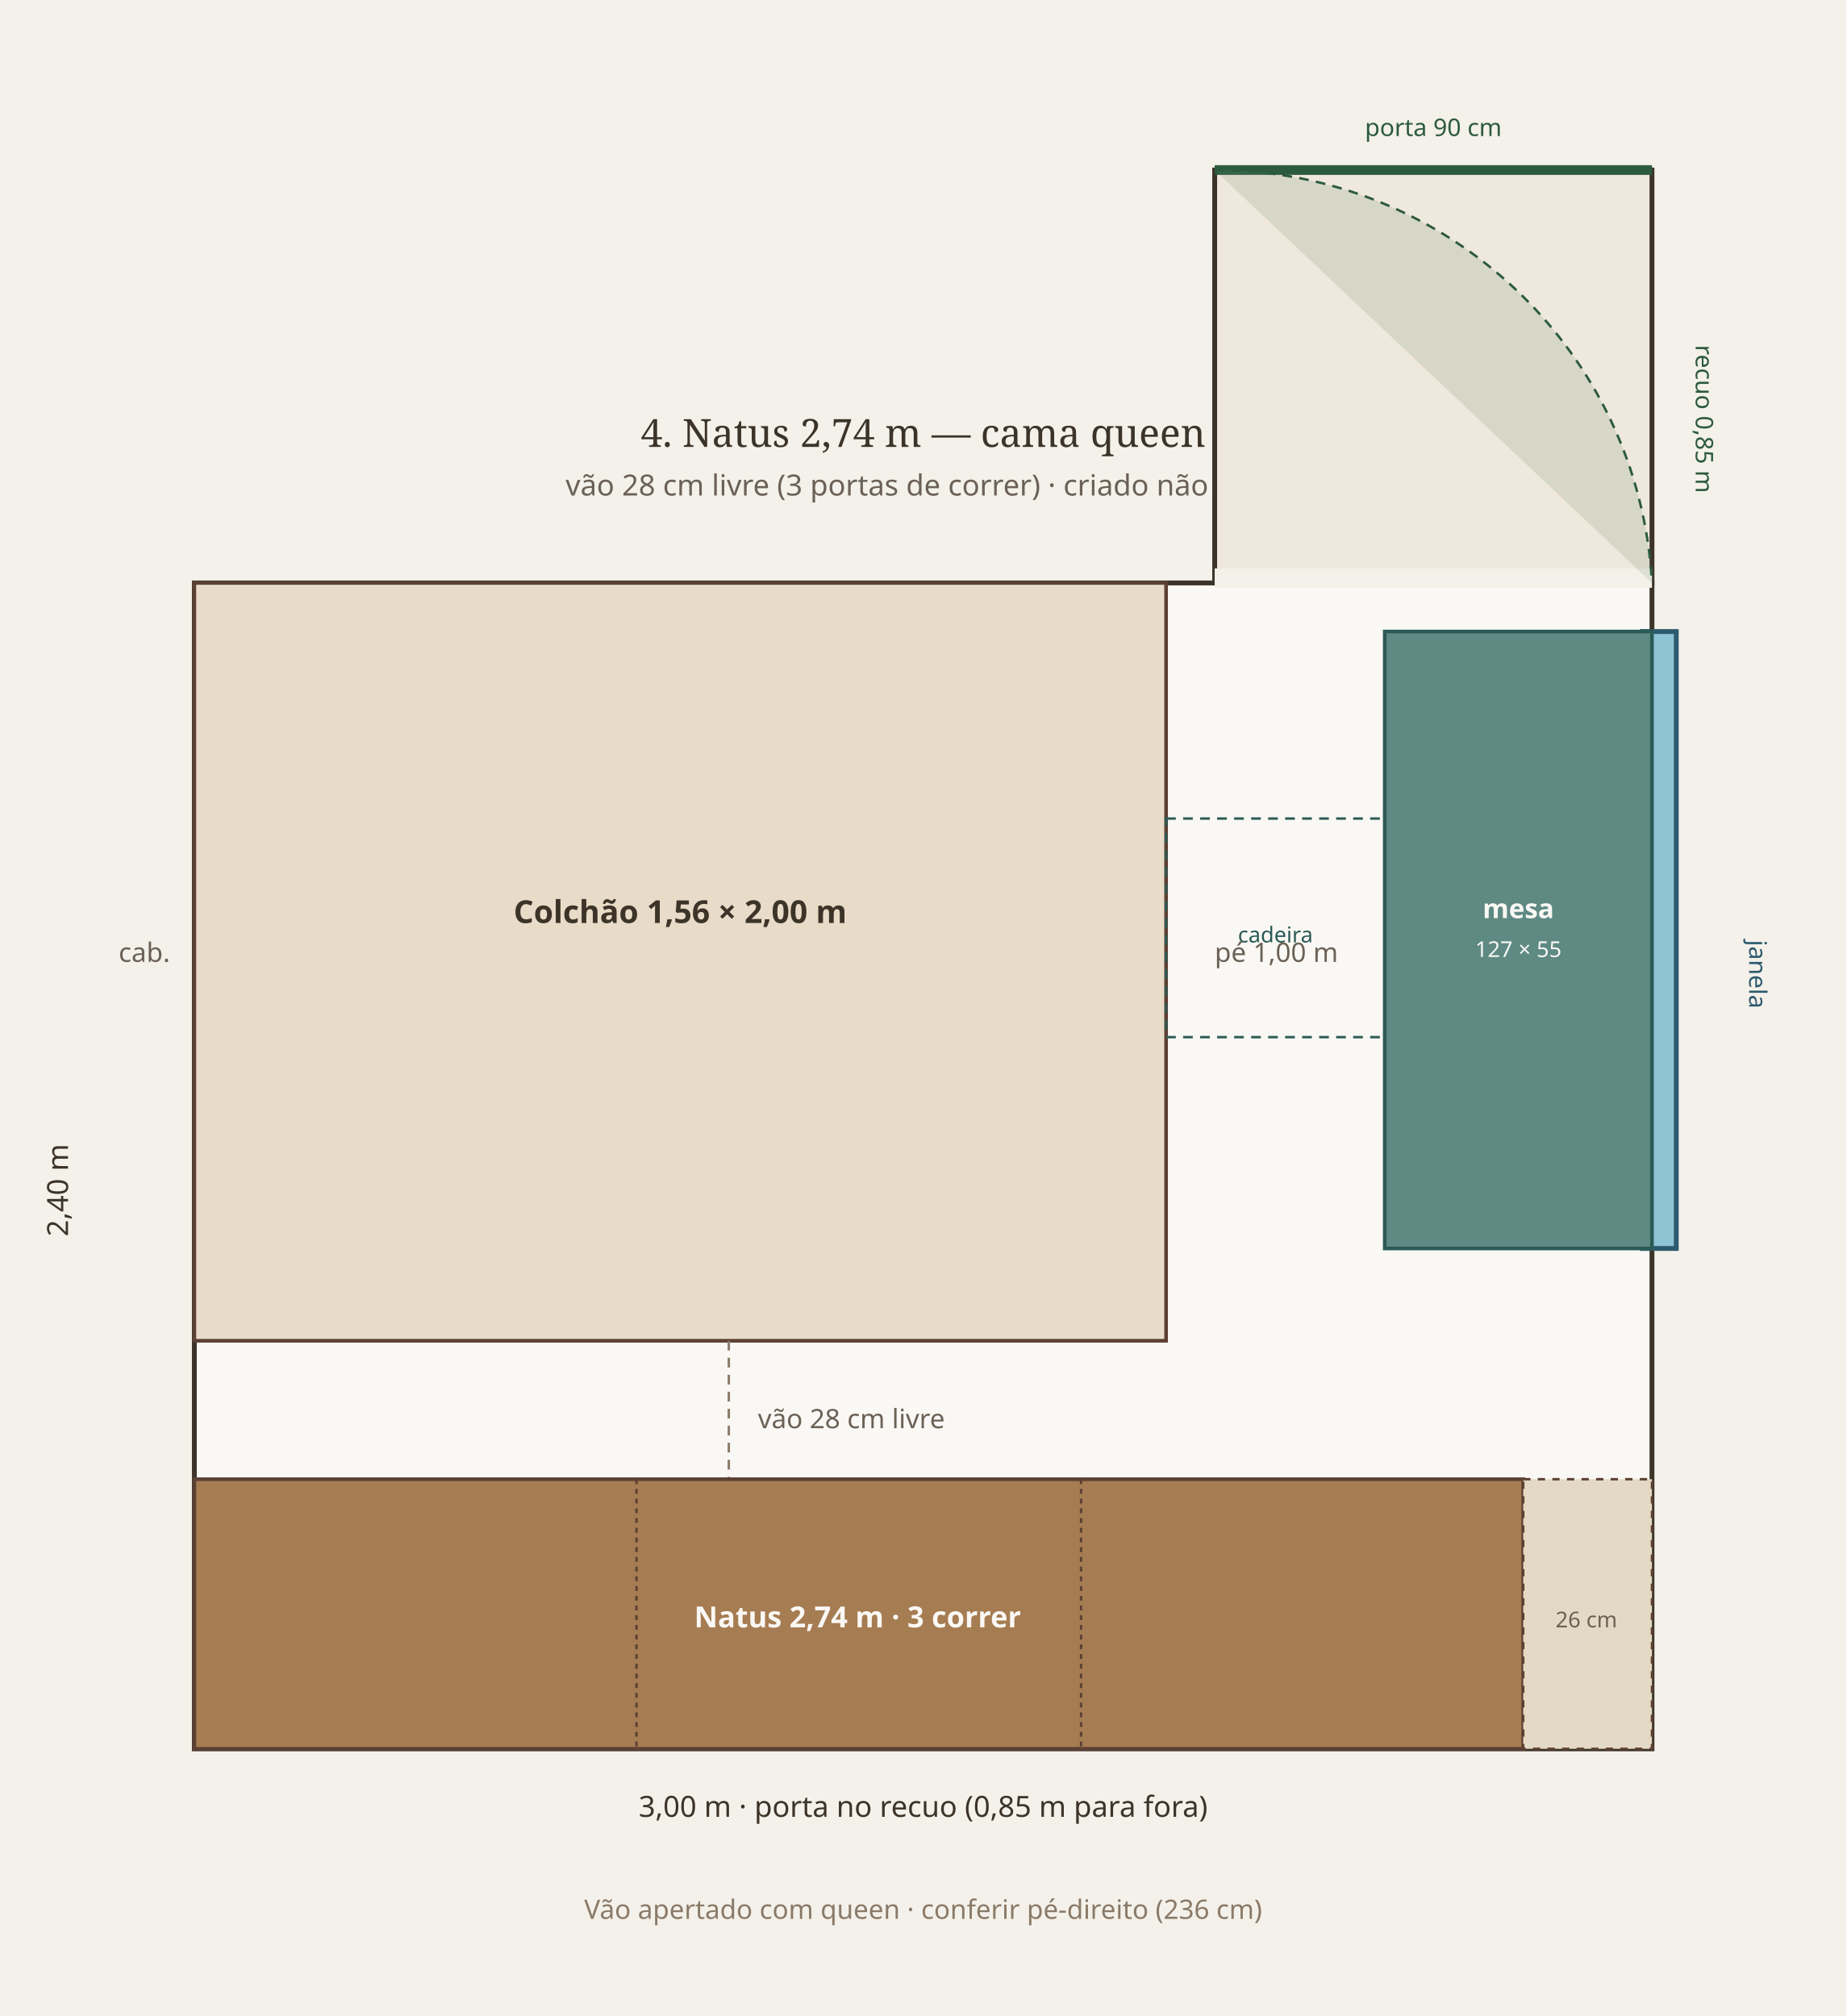
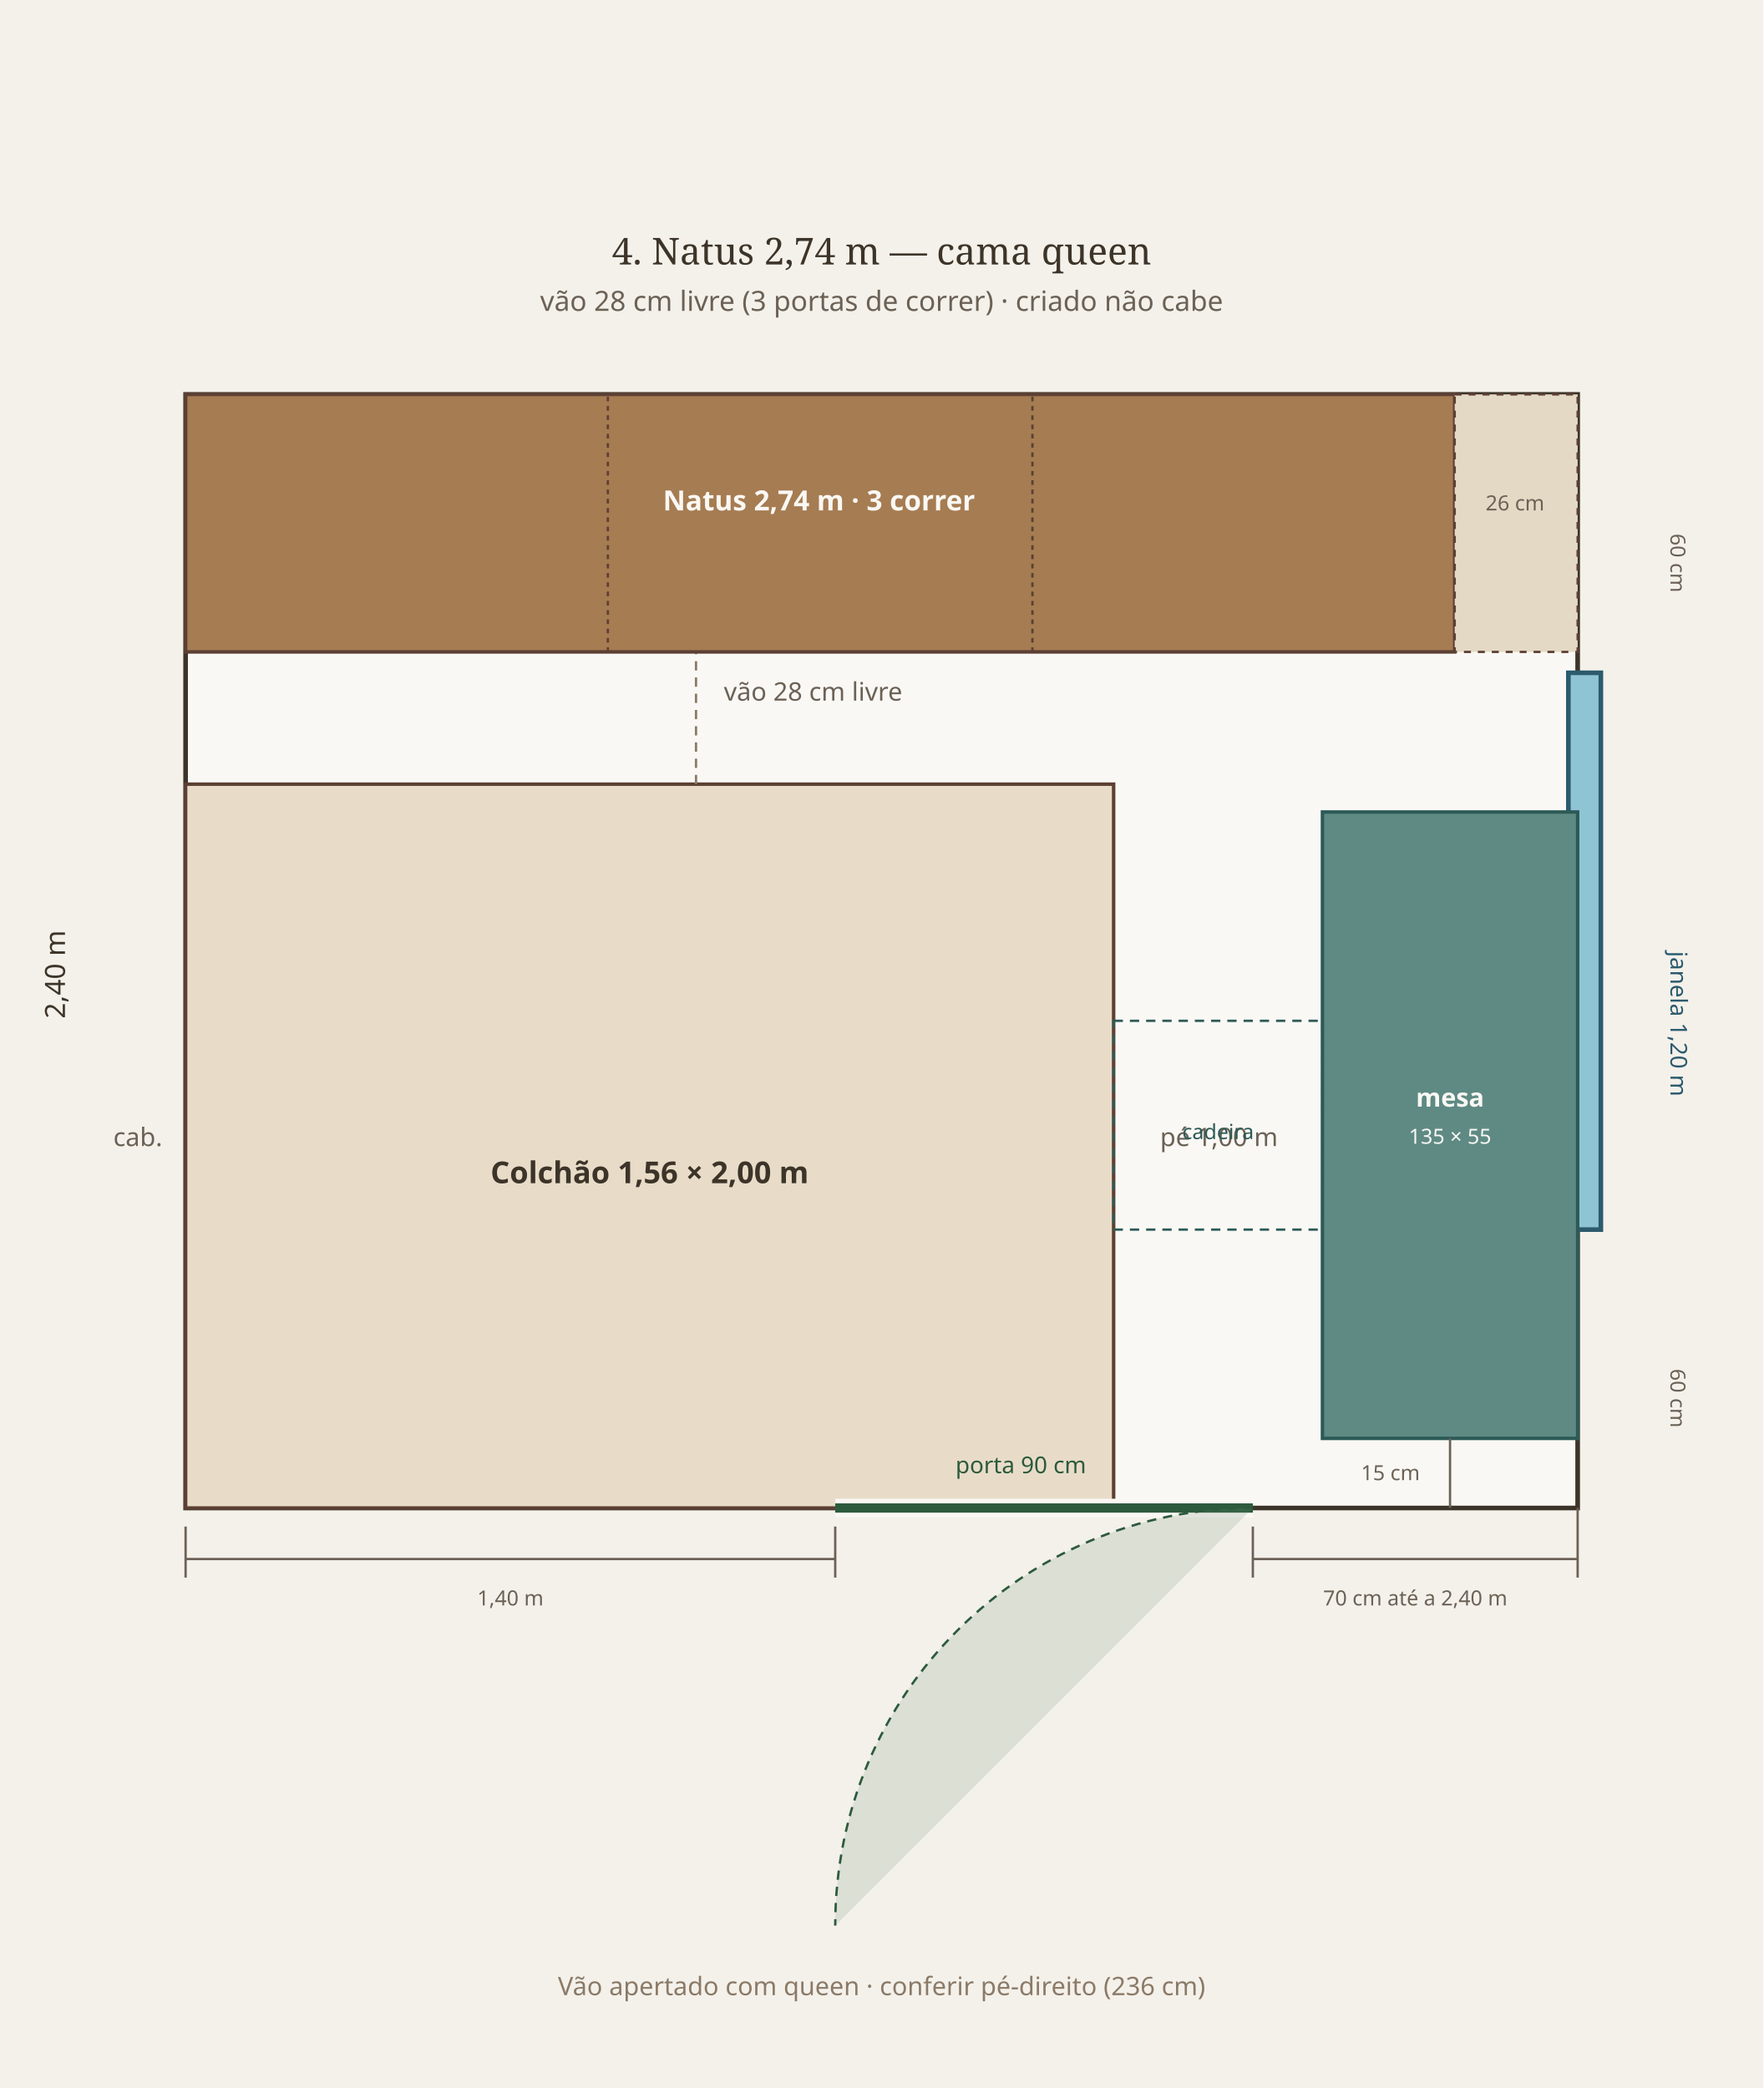
- <svg xmlns="http://www.w3.org/2000/svg" viewBox="0 -150 760 830" role="img">
-   <rect x="0" y="-150" width="760" height="830" fill="#f4f1ea" />
+ <svg xmlns="http://www.w3.org/2000/svg" viewBox="0 -80 760 900" role="img">
+   <rect x="0" y="-80" width="760" height="900" fill="#f4f1ea" />
  <text x="380" y="34" text-anchor="middle" font-family="Georgia, serif" font-size="16" fill="#3d3429">4. Natus 2,74 m — cama queen</text>
  <text x="380" y="54" text-anchor="middle" font-family="system-ui, sans-serif" font-size="12" fill="#6b6156">vão 28 cm livre (3 portas de correr) · criado não cabe</text>
  <rect x="80" y="90" width="600" height="480" fill="#faf8f4" stroke="#3d3429" stroke-width="2" />
-   <rect x="80" y="90" width="400" height="312" fill="#e8dcc8" stroke="#5c4033" stroke-width="1.5" />
-   <text x="280" y="230" text-anchor="middle" font-family="system-ui, sans-serif" font-size="13" fill="#3d3429" font-weight="600">Colchão 1,56 × 2,00 m</text>
-   <text x="70" y="246" text-anchor="end" font-family="system-ui, sans-serif" font-size="11" fill="#6b6156">cab.</text>
-   <text x="500" y="246" font-family="system-ui, sans-serif" font-size="11" fill="#6b6156">pé 1,00 m</text>
-   <line x1="300" y1="402" x2="300" y2="459" stroke="#8a7a68" stroke-dasharray="4 3" />
-   <text x="312" y="438" font-family="system-ui, sans-serif" font-size="11" fill="#6b6156">vão 28 cm livre</text>
-   <rect x="80" y="459" width="547" height="111" fill="#a67c52" stroke="#5c4033" stroke-width="1.5" />
-   <line x1="262" y1="459" x2="262" y2="570" stroke="#5c4033" stroke-dasharray="2 2" />
-   <line x1="445" y1="459" x2="445" y2="570" stroke="#5c4033" stroke-dasharray="2 2" />
-   <text x="353" y="520" text-anchor="middle" font-family="system-ui, sans-serif" font-size="12" fill="#faf8f4" font-weight="600">Natus 2,74 m · 3 correr</text>
-   <rect x="627" y="459" width="53" height="111" fill="#e4d9c4" stroke="#5c4033" stroke-dasharray="3 3" />
-   <text x="653" y="520" text-anchor="middle" font-family="system-ui, sans-serif" font-size="9" fill="#6b6156">26 cm</text>
-   <rect x="500" y="-80" width="180" height="170" fill="#efe8dc" stroke="#3d3429" stroke-width="2" />
-   <rect x="500" y="84" width="180" height="8" fill="#f4f1ea" />
-   <line x1="500" y1="-80" x2="680" y2="-80" stroke="#2c5a3d" stroke-width="4" />
-   <path d="M500 -80 A180 180 0 0 1 680 90" fill="#6b8f71" fill-opacity="0.18" stroke="#2c5a3d" stroke-dasharray="4 3" />
-   <text x="590" y="-94" text-anchor="middle" font-family="system-ui, sans-serif" font-size="10" fill="#2c5a3d">porta 90 cm</text>
-   <text x="698" y="-8" font-family="system-ui, sans-serif" font-size="10" fill="#2c5a3d" transform="rotate(90 698 -8)">recuo 0,85 m</text>
-   <rect x="676" y="110" width="14" height="254" fill="#8ec4d4" stroke="#2c5a6e" stroke-width="2" />
-   <text x="720" y="237" font-family="system-ui, sans-serif" font-size="10" fill="#2c5a6e" transform="rotate(90 720 237)">janela</text>
-   <rect x="570" y="110" width="110" height="254" fill="#5f8a84" stroke="#2c5a56" stroke-width="1.5" />
-   <text x="625" y="228" text-anchor="middle" font-family="system-ui, sans-serif" font-size="11" fill="#faf8f4" font-weight="600">mesa</text>
-   <text x="625" y="244" text-anchor="middle" font-family="system-ui, sans-serif" font-size="9" fill="#faf8f4">127 × 55</text>
-   <rect x="480" y="187" width="90" height="90" fill="none" stroke="#2c5a56" stroke-dasharray="4 3" />
-   <text x="525" y="238" text-anchor="middle" font-family="system-ui, sans-serif" font-size="9" fill="#2c5a56">cadeira</text>
-   <text x="380" y="598" text-anchor="middle" font-family="system-ui, sans-serif" font-size="12" fill="#3d3429">3,00 m · porta no recuo (0,85 m para fora)</text>
+   <rect x="80" y="258" width="400" height="312" fill="#e8dcc8" stroke="#5c4033" stroke-width="1.5" />
+   <text x="280" y="430" text-anchor="middle" font-family="system-ui, sans-serif" font-size="13" fill="#3d3429" font-weight="600">Colchão 1,56 × 2,00 m</text>
+   <text x="70" y="414" text-anchor="end" font-family="system-ui, sans-serif" font-size="11" fill="#6b6156">cab.</text>
+   <text x="500" y="414" font-family="system-ui, sans-serif" font-size="11" fill="#6b6156">pé 1,00 m</text>
+   <line x1="300" y1="258" x2="300" y2="201" stroke="#8a7a68" stroke-dasharray="4 3" />
+   <text x="312" y="222" font-family="system-ui, sans-serif" font-size="11" fill="#6b6156">vão 28 cm livre</text>
+   <rect x="80" y="90" width="547" height="111" fill="#a67c52" stroke="#5c4033" stroke-width="1.5" />
+   <line x1="262" y1="201" x2="262" y2="90" stroke="#5c4033" stroke-dasharray="2 2" />
+   <line x1="445" y1="201" x2="445" y2="90" stroke="#5c4033" stroke-dasharray="2 2" />
+   <text x="353" y="140" text-anchor="middle" font-family="system-ui, sans-serif" font-size="12" fill="#faf8f4" font-weight="600">Natus 2,74 m · 3 correr</text>
+   <rect x="627" y="90" width="53" height="111" fill="#e4d9c4" stroke="#5c4033" stroke-dasharray="3 3" />
+   <text x="653" y="140" text-anchor="middle" font-family="system-ui, sans-serif" font-size="9" fill="#6b6156">26 cm</text>
+   <rect x="360" y="566" width="180" height="8" fill="#faf8f4" />
+   <line x1="360" y1="570" x2="540" y2="570" stroke="#2c5a3d" stroke-width="4" />
+   <path d="M540 570 A180 180 0 0 0 360 750" fill="#6b8f71" fill-opacity="0.18" stroke="#2c5a3d" stroke-dasharray="4 3" />
+   <text x="440" y="555" text-anchor="middle" font-family="system-ui, sans-serif" font-size="10" fill="#2c5a3d">porta 90 cm</text>
+   <line x1="80" y1="578" x2="80" y2="600" stroke="#6b6156" />
+   <line x1="360" y1="578" x2="360" y2="600" stroke="#6b6156" />
+   <line x1="80" y1="592" x2="360" y2="592" stroke="#6b6156" />
+   <text x="220" y="612" text-anchor="middle" font-family="system-ui, sans-serif" font-size="9" fill="#6b6156">1,40 m</text>
+   <line x1="540" y1="578" x2="540" y2="600" stroke="#6b6156" />
+   <line x1="680" y1="570" x2="680" y2="600" stroke="#6b6156" />
+   <line x1="540" y1="592" x2="680" y2="592" stroke="#6b6156" />
+   <text x="610" y="612" text-anchor="middle" font-family="system-ui, sans-serif" font-size="9" fill="#6b6156">70 cm até a 2,40 m</text>
+   <rect x="676" y="210" width="14" height="240" fill="#8ec4d4" stroke="#2c5a6e" stroke-width="2" />
+   <text x="720" y="150" font-family="system-ui, sans-serif" font-size="9" fill="#6b6156" transform="rotate(90 720 150)">60 cm</text>
+   <text x="720" y="330" font-family="system-ui, sans-serif" font-size="10" fill="#2c5a6e" transform="rotate(90 720 330)">janela 1,20 m</text>
+   <text x="720" y="510" font-family="system-ui, sans-serif" font-size="9" fill="#6b6156" transform="rotate(90 720 510)">60 cm</text>
+   <rect x="570" y="270" width="110" height="270" fill="#5f8a84" stroke="#2c5a56" stroke-width="1.5" />
+   <text x="625" y="397" text-anchor="middle" font-family="system-ui, sans-serif" font-size="11" fill="#faf8f4" font-weight="600">mesa</text>
+   <text x="625" y="413" text-anchor="middle" font-family="system-ui, sans-serif" font-size="9" fill="#faf8f4">135 × 55</text>
+   <rect x="480" y="360" width="90" height="90" fill="none" stroke="#2c5a56" stroke-dasharray="4 3" />
+   <text x="525" y="411" text-anchor="middle" font-family="system-ui, sans-serif" font-size="9" fill="#2c5a56">cadeira</text>
+   <line x1="625" y1="540" x2="625" y2="570" stroke="#6b6156" />
+   <text x="612" y="558" text-anchor="end" font-family="system-ui, sans-serif" font-size="9" fill="#6b6156">15 cm</text>
  <text x="28" y="340" text-anchor="middle" font-family="system-ui, sans-serif" font-size="12" fill="#3d3429" transform="rotate(-90 28 340)">2,40 m</text>
-   <text x="380" y="640" text-anchor="middle" font-family="system-ui, sans-serif" font-size="11" fill="#8a7a68">Vão apertado com queen · conferir pé-direito (236 cm)</text>
+   <text x="380" y="780" text-anchor="middle" font-family="system-ui, sans-serif" font-size="11" fill="#8a7a68">Vão apertado com queen · conferir pé-direito (236 cm)</text>
</svg>
